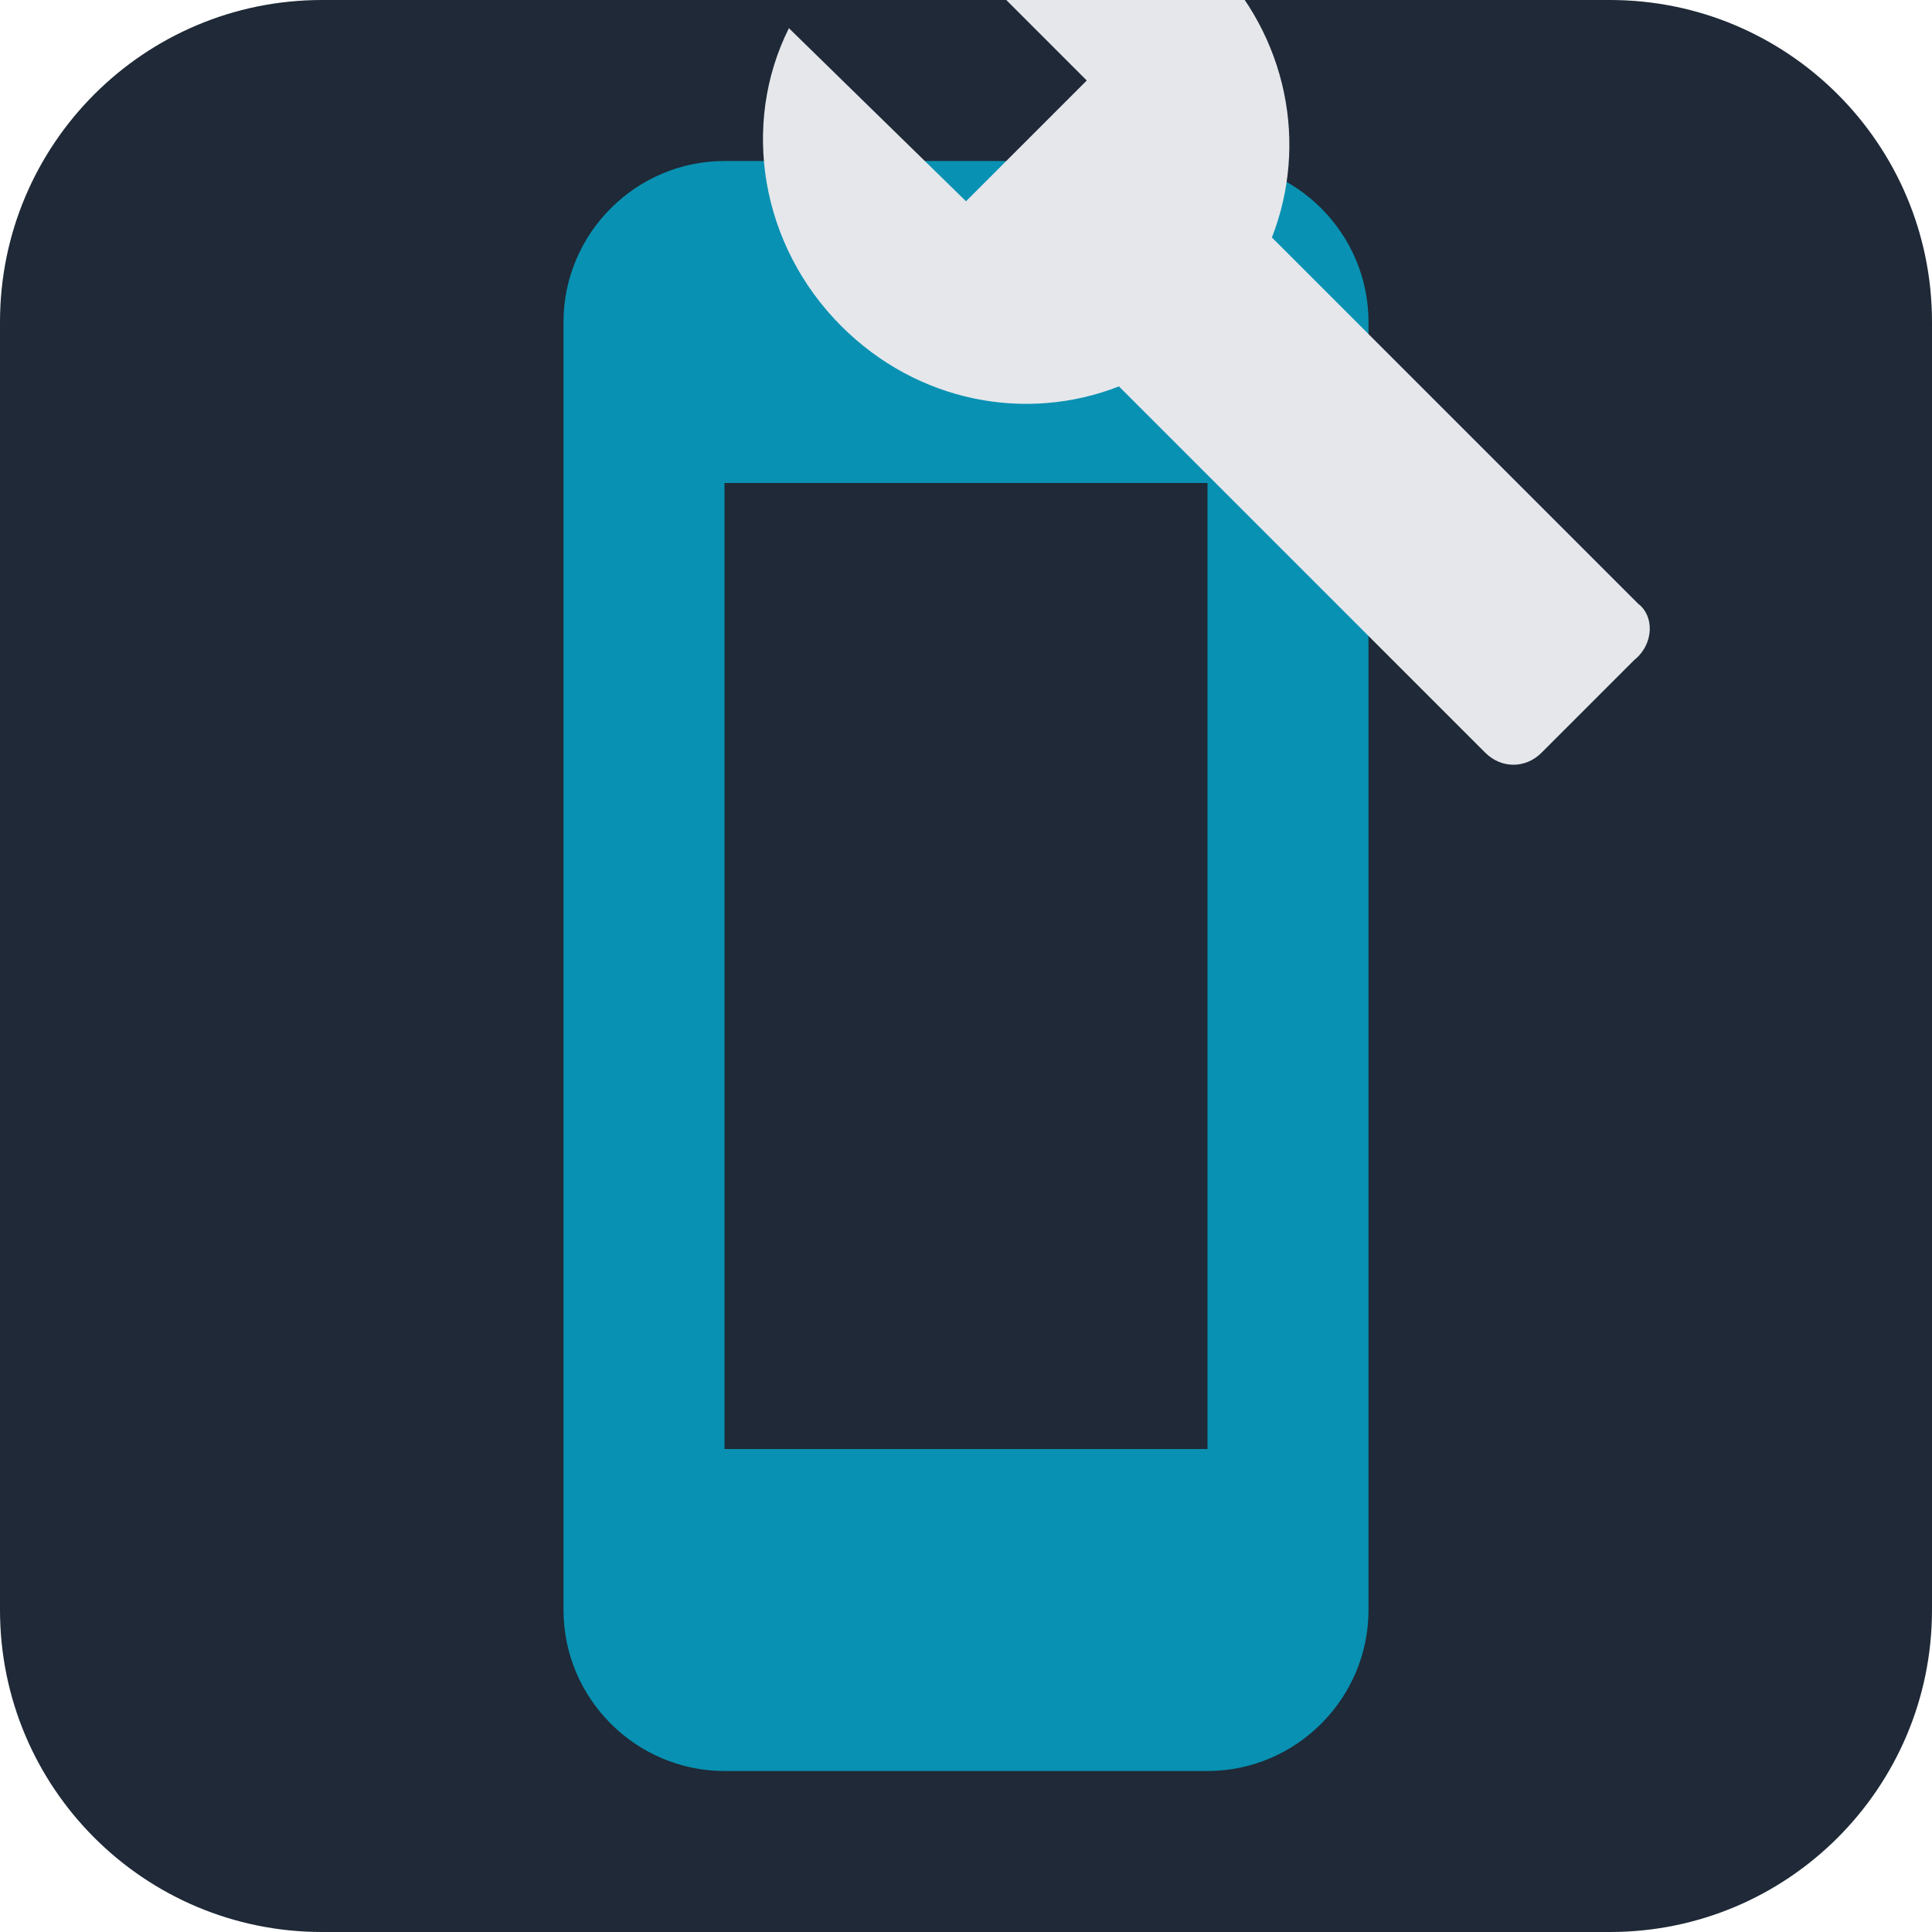
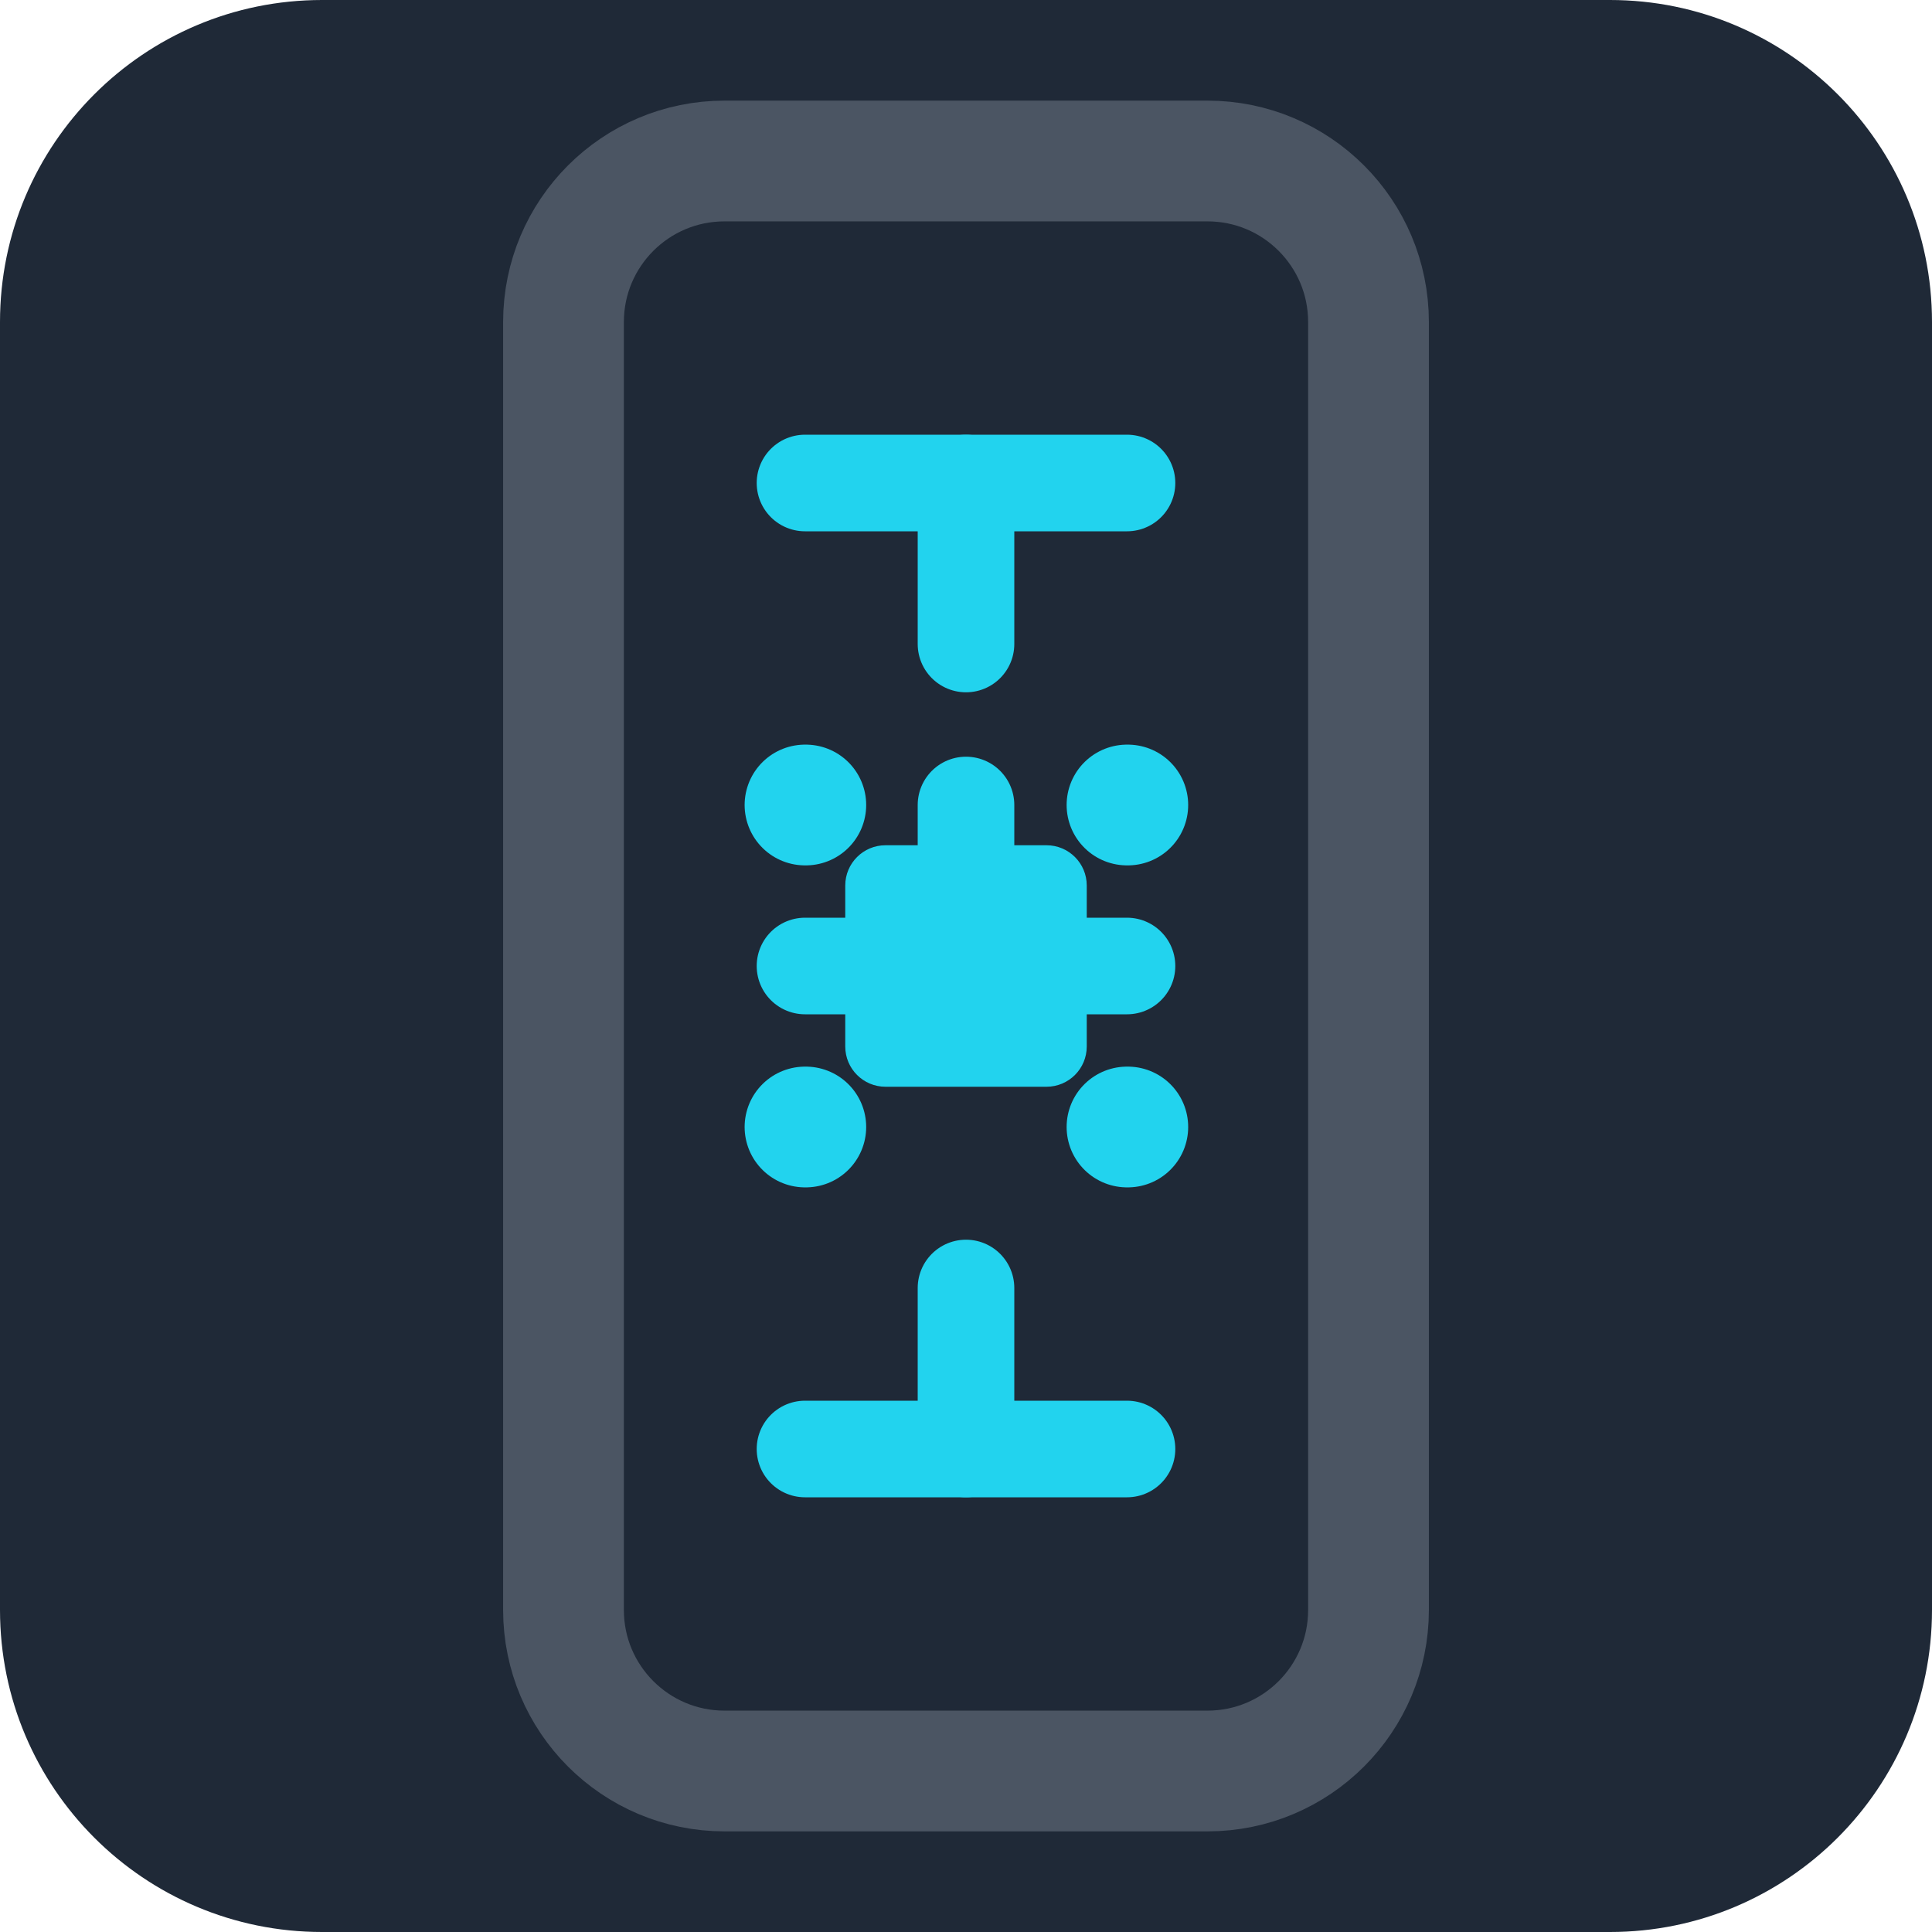
- <svg xmlns="http://www.w3.org/2000/svg" viewBox="0 0 24 24" fill="currentColor">
-   <rect width="24" height="24" rx="4" fill="#1F2937" />
-   <path d="M15 2H9C7.9 2 7 2.9 7 4V20C7 21.1 7.9 22 9 22H15C16.1 22 17 21.1 17 20V4C17 2.9 16.1 2 15 2ZM15 18H9V6H15V18Z" fill="#0891b2" />
-   <path d="M22.7 19l-9.1-9.1c.9-2.3.4-5-1.5-6.9-2-2-5-2.4-7.4-1.3L9 6 6 9 1.6 4.7C.4 7.1.9 10.1 2.9 12.1c1.9 1.9 4.6 2.4 6.9 1.5l9.1 9.1c.4.4 1 .4 1.4 0l2.3-2.3c.5-.4.5-1.1.1-1.4z" fill="#E5E7EB" transform="scale(0.5) translate(18, -4)" />
+ <svg xmlns="http://www.w3.org/2000/svg" viewBox="0 0 24 24" fill="none" stroke="currentColor" stroke-width="2" stroke-linecap="round" stroke-linejoin="round">
+   <rect width="24" height="24" rx="4" fill="#1F2937" stroke="none" />
+   <rect x="7" y="2" width="10" height="20" rx="2" stroke="#4B5563" stroke-width="1.5" />
+   <path d="M12 18v-2" stroke="#22d3ee" stroke-width="1.2" />
+   <path d="M12 8V6" stroke="#22d3ee" stroke-width="1.2" />
+   <path d="M12 12v-2" stroke="#22d3ee" stroke-width="1.2" />
+   <path d="M10 12h4" stroke="#22d3ee" stroke-width="1.2" />
+   <path d="M10 18h4" stroke="#22d3ee" stroke-width="1.2" />
+   <path d="M10 6h4" stroke="#22d3ee" stroke-width="1.2" />
+   <path d="M10 14h.01" stroke="#22d3ee" stroke-width="1.5" />
+   <path d="M14 14h.01" stroke="#22d3ee" stroke-width="1.5" />
+   <path d="M10 10h.01" stroke="#22d3ee" stroke-width="1.5" />
+   <path d="M14 10h.01" stroke="#22d3ee" stroke-width="1.5" />
+   <rect x="10.5" y="10.5" width="3" height="3" rx="0.5" fill="#22d3ee" stroke="none" />
</svg>
